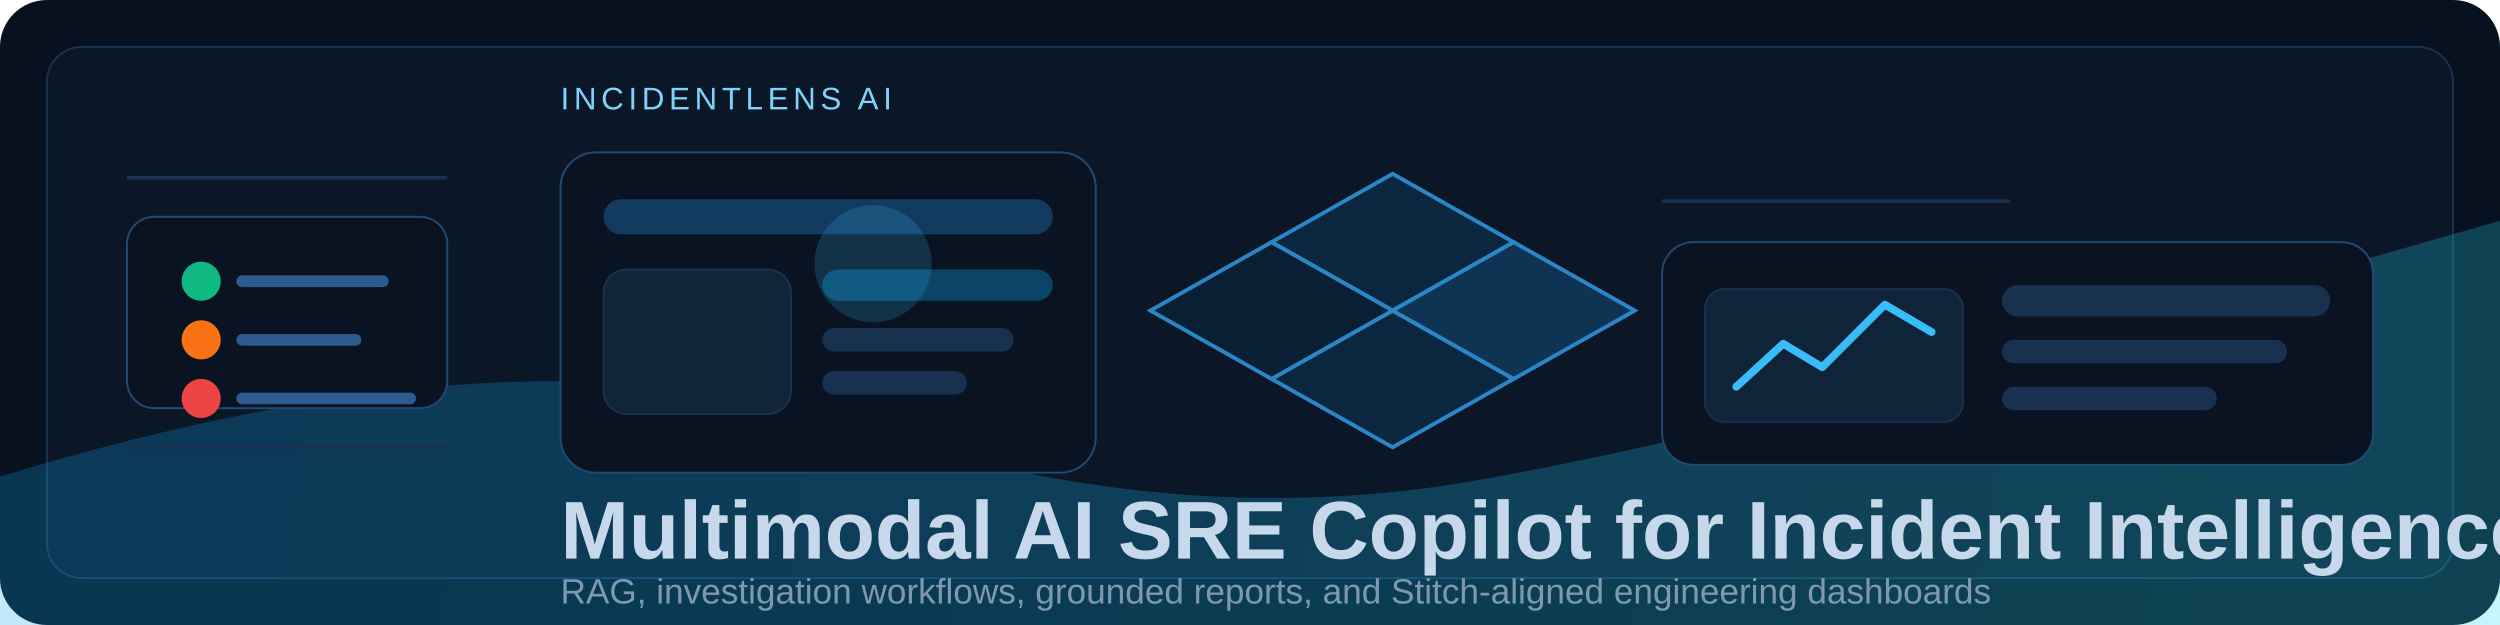
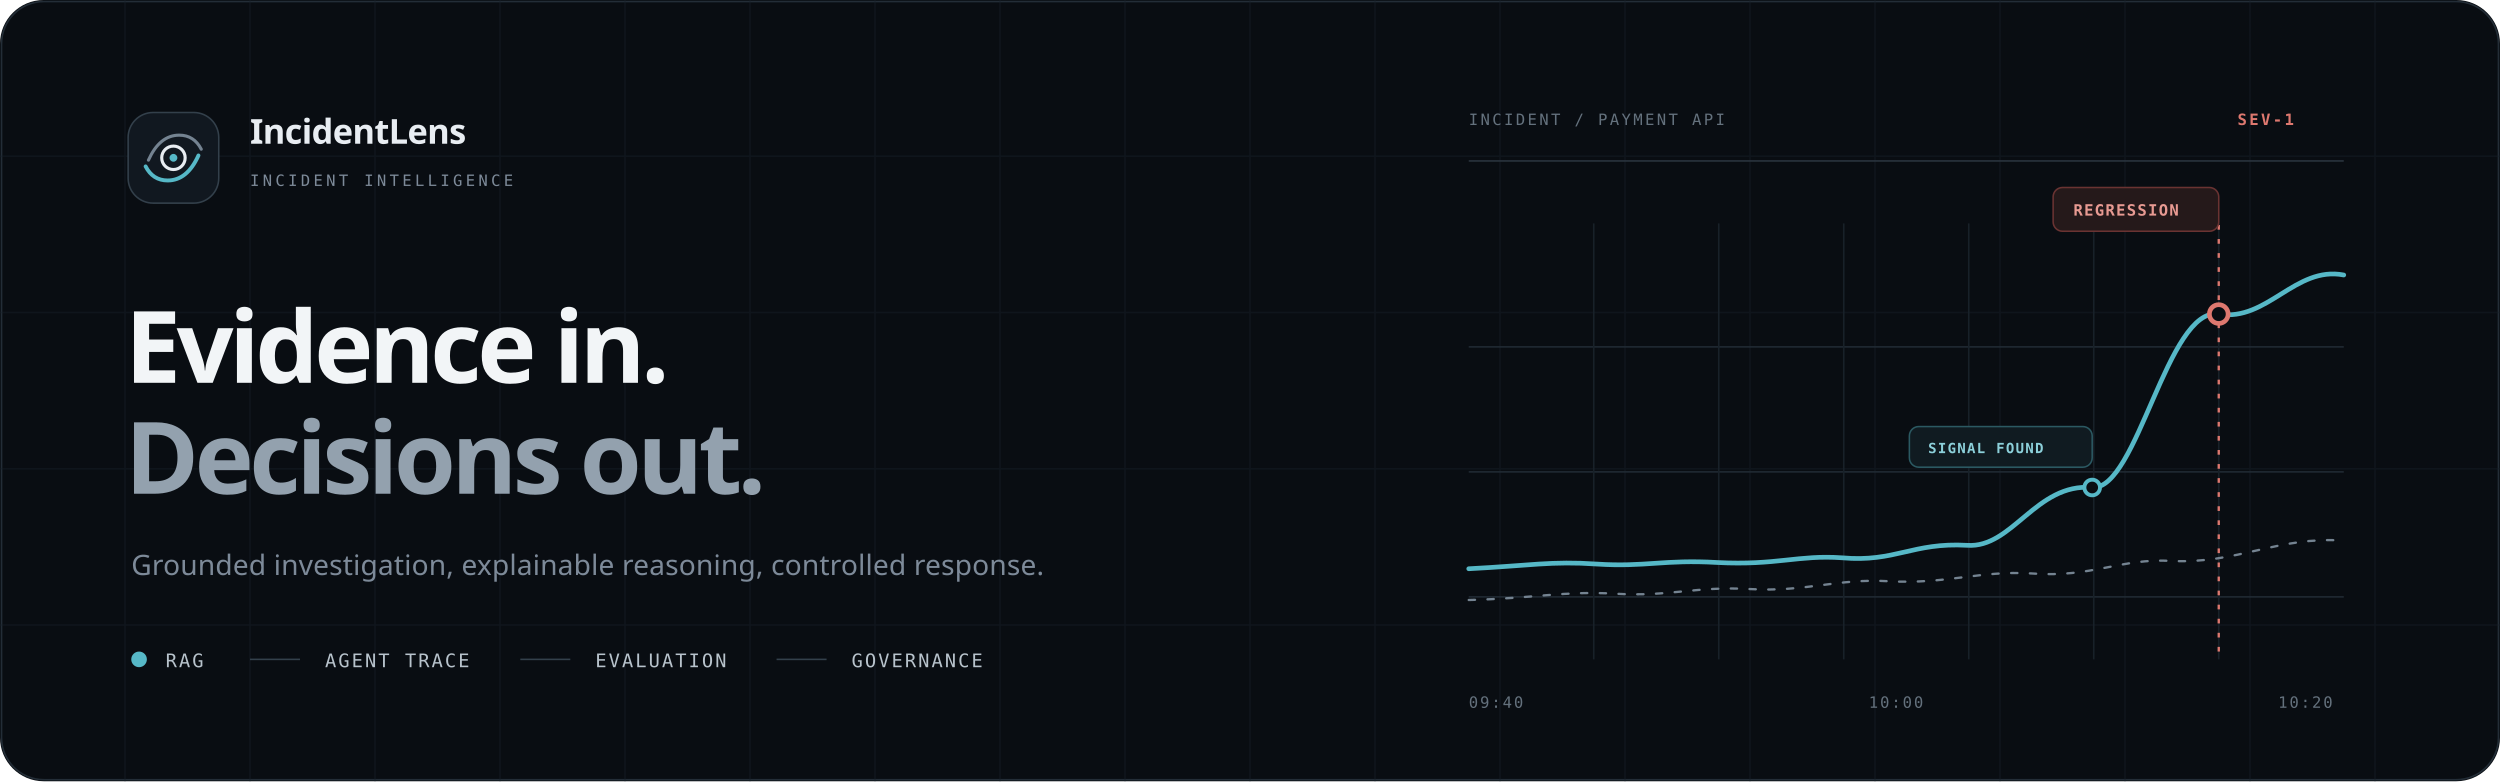
- <svg xmlns="http://www.w3.org/2000/svg" width="1280" height="320" viewBox="0 0 1280 320" fill="none">
-   <rect width="1280" height="320" rx="24" fill="#07111F" />
-   <rect x="24" y="24" width="1232" height="272" rx="18" fill="#0B1627" stroke="#18324F" />
-   <path d="M0 244C179.242 189.408 323.904 180.61 433.986 217.606C544.068 254.602 650.981 264.131 754.724 246.192C858.466 228.253 1033.56 183.867 1280 113.036V320H0V244Z" fill="url(#paint0_linear_0_1)" fill-opacity="0.25" />
-   <path d="M65 91H229" stroke="#17314F" stroke-width="2" />
-   <path d="M65 229H229" stroke="#17314F" stroke-width="2" />
-   <rect x="65" y="111" width="164" height="98" rx="14" fill="#091321" stroke="#214A73" />
-   <circle cx="103" cy="144" r="10" fill="#10B981" />
-   <circle cx="103" cy="174" r="10" fill="#F97316" />
-   <circle cx="103" cy="204" r="10" fill="#EF4444" />
-   <path d="M124 144H196" stroke="#2C5C8D" stroke-width="6" stroke-linecap="round" />
-   <path d="M124 174H182" stroke="#2C5C8D" stroke-width="6" stroke-linecap="round" />
-   <path d="M124 204H210" stroke="#2C5C8D" stroke-width="6" stroke-linecap="round" />
-   <rect x="287" y="78" width="274" height="164" rx="18" fill="#091321" stroke="#214A73" />
-   <rect x="309" y="102" width="230" height="18" rx="9" fill="#123A5F" />
-   <rect x="309" y="138" width="96" height="74" rx="12" fill="#0F2438" stroke="#17314F" />
-   <rect x="421" y="138" width="118" height="16" rx="8" fill="#0EA5E9" fill-opacity="0.35" />
-   <rect x="421" y="168" width="98" height="12" rx="6" fill="#17314F" />
-   <rect x="421" y="190" width="74" height="12" rx="6" fill="#17314F" />
-   <path d="M447 165C463.569 165 477 151.569 477 135C477 118.431 463.569 105 447 105C430.431 105 417 118.431 417 135C417 151.569 430.431 165 447 165Z" fill="#38BDF8" fill-opacity="0.18" />
-   <path d="M713 89L775 124L713 159L651 124L713 89Z" fill="#0B2740" stroke="#2A86C7" stroke-width="2" />
-   <path d="M713 159L775 194L713 229L651 194L713 159Z" fill="#0B2740" stroke="#2A86C7" stroke-width="2" />
-   <path d="M775 124L837 159L775 194L713 159L775 124Z" fill="#0E3353" stroke="#2A86C7" stroke-width="2" />
-   <path d="M651 124L713 159L651 194L589 159L651 124Z" fill="#091F34" stroke="#2A86C7" stroke-width="2" />
-   <path d="M851 103H1029" stroke="#17314F" stroke-width="2" />
-   <rect x="851" y="124" width="364" height="114" rx="16" fill="#091321" stroke="#214A73" />
-   <rect x="873" y="148" width="132" height="68" rx="10" fill="#0F2438" stroke="#17314F" />
-   <path d="M889 198L913 176L933 188L965 156L989 170" stroke="#38BDF8" stroke-width="4" stroke-linecap="round" stroke-linejoin="round" />
-   <rect x="1025" y="146" width="168" height="16" rx="8" fill="#17314F" />
-   <rect x="1025" y="174" width="146" height="12" rx="6" fill="#17314F" />
-   <rect x="1025" y="198" width="110" height="12" rx="6" fill="#17314F" />
-   <text x="287" y="56" fill="#7DD3FC" font-family="Arial, Helvetica, sans-serif" font-size="16" letter-spacing="2.4">INCIDENTLENS AI</text>
-   <text x="287" y="286" fill="#C7D8EA" font-family="Arial, Helvetica, sans-serif" font-size="42" font-weight="700">Multimodal AI SRE Copilot for Incident Intelligence</text>
-   <text x="287" y="309" fill="#7F97B3" font-family="Arial, Helvetica, sans-serif" font-size="18">RAG, investigation workflows, grounded reports, and Stitch-aligned engineering dashboards</text>
-   <defs>
-     <linearGradient id="paint0_linear_0_1" x1="147" y1="148" x2="1118" y2="320" gradientUnits="userSpaceOnUse">
-       <stop stop-color="#0EA5E9" />
-       <stop offset="1" stop-color="#22D3EE" />
-     </linearGradient>
-   </defs>
+ <svg xmlns="http://www.w3.org/2000/svg" width="1600" height="500" viewBox="0 0 1600 500" fill="none" role="img" aria-labelledby="title description">
+   <rect width="1600" height="500" rx="28" fill="#090D12" />
+   <rect x="1" y="1" width="1598" height="498" rx="27" stroke="#26313B" stroke-opacity="0.9" />
+   <g opacity="0.45">
+     <path d="M80 0V500M160 0V500M240 0V500M320 0V500M400 0V500M480 0V500M560 0V500M640 0V500M720 0V500M800 0V500M880 0V500M960 0V500M1040 0V500M1120 0V500M1200 0V500M1280 0V500M1360 0V500M1440 0V500M1520 0V500" stroke="#172029" />
+     <path d="M0 100H1600M0 200H1600M0 300H1600M0 400H1600" stroke="#172029" />
+   </g>
+   <g transform="translate(82 72)">
+     <rect width="58" height="58" rx="16" fill="#111820" stroke="#33404B" />
+     <path d="M13 30.5C17.8 19.8 24.4 14.5 32.7 14.5C39 14.5 43.7 17.5 46.8 23.5" stroke="#748391" stroke-width="2" stroke-linecap="round" />
+     <path d="M45 27.5C40.2 38.2 33.6 43.5 25.3 43.5C19 43.5 14.3 40.5 11.2 34.5" stroke="#56B8C7" stroke-width="2.5" stroke-linecap="round" />
+     <circle cx="29" cy="29" r="7.5" stroke="#E8EDF2" stroke-width="2" />
+     <circle cx="29" cy="29" r="2.5" fill="#56B8C7" />
+   </g>
+   <text x="160" y="92" fill="#E8EDF2" font-family="Geist, ui-sans-serif, sans-serif" font-size="22" font-weight="650" letter-spacing="-0.4">IncidentLens</text>
+   <text x="160" y="119" fill="#7D8A99" font-family="JetBrains Mono, ui-monospace, monospace" font-size="10" font-weight="500" letter-spacing="2.1">INCIDENT INTELLIGENCE</text>
+   <text x="80" y="245" fill="#F2F5F7" font-family="Geist, ui-sans-serif, sans-serif" font-size="64" font-weight="620" letter-spacing="-2.8">Evidence in.</text>
+   <text x="80" y="316" fill="#93A1AE" font-family="Geist, ui-sans-serif, sans-serif" font-size="64" font-weight="620" letter-spacing="-2.8">Decisions out.</text>
+   <text x="84" y="368" fill="#7D8A99" font-family="Geist, ui-sans-serif, sans-serif" font-size="18" font-weight="430" letter-spacing="0.1">Grounded investigation, explainable reasoning, controlled response.</text>
+   <g transform="translate(84 417)">
+     <circle cx="5" cy="5" r="5" fill="#56B8C7" />
+     <text x="22" y="10" fill="#B8C3CC" font-family="JetBrains Mono, ui-monospace, monospace" font-size="12" font-weight="500" letter-spacing="1.3">RAG</text>
+     <path d="M76 5H108" stroke="#33404B" />
+     <text x="124" y="10" fill="#B8C3CC" font-family="JetBrains Mono, ui-monospace, monospace" font-size="12" font-weight="500" letter-spacing="1.3">AGENT TRACE</text>
+     <path d="M249 5H281" stroke="#33404B" />
+     <text x="297" y="10" fill="#B8C3CC" font-family="JetBrains Mono, ui-monospace, monospace" font-size="12" font-weight="500" letter-spacing="1.3">EVALUATION</text>
+     <path d="M413 5H445" stroke="#33404B" />
+     <text x="461" y="10" fill="#B8C3CC" font-family="JetBrains Mono, ui-monospace, monospace" font-size="12" font-weight="500" letter-spacing="1.3">GOVERNANCE</text>
+   </g>
+   <g transform="translate(940 68)">
+     <text x="0" y="12" fill="#64717D" font-family="JetBrains Mono, ui-monospace, monospace" font-size="10" font-weight="500" letter-spacing="1.5">INCIDENT / PAYMENT API</text>
+     <text x="492" y="12" fill="#DE786F" font-family="JetBrains Mono, ui-monospace, monospace" font-size="10" font-weight="600" letter-spacing="1.5">SEV-1</text>
+     <path d="M0 35H560" stroke="#2A343E" />
+     <path d="M0 154H560" stroke="#202A33" />
+     <path d="M0 234H560" stroke="#202A33" />
+     <path d="M0 314H560" stroke="#202A33" />
+     <path d="M80 75V354M160 75V354M240 75V354M320 75V354M400 75V354M480 75V354" stroke="#182129" />
+     <path d="M0 296C39 294 53 291 82 293C113 295 125 290 159 292C197 294 211 287 239 289C273 292 284 279 319 281C348 283 363 241 399 244C428 246 447 128 480 133C511 138 529 102 560 108" stroke="#56B8C7" stroke-width="3" stroke-linecap="round" stroke-linejoin="round" />
+     <path d="M0 316C42 315 61 310 94 312C129 314 145 307 180 309C216 311 236 302 269 304C306 306 327 297 360 299C399 302 417 289 450 291C492 293 518 275 560 278" stroke="#748391" stroke-width="1.5" stroke-linecap="round" stroke-dasharray="4 8" />
+     <path d="M480 76V354" stroke="#DE786F" stroke-width="1.5" stroke-dasharray="3 6" />
+     <circle cx="480" cy="133" r="6" fill="#090D12" stroke="#DE786F" stroke-width="3" />
+     <rect x="374" y="52" width="106" height="28" rx="6" fill="#25191A" stroke="#6A3332" />
+     <text x="387" y="70" fill="#E89A92" font-family="JetBrains Mono, ui-monospace, monospace" font-size="10" font-weight="600" letter-spacing="0.8">REGRESSION</text>
+     <circle cx="399" cy="244" r="5" fill="#090D12" stroke="#56B8C7" stroke-width="2.5" />
+     <rect x="282" y="205" width="117" height="26" rx="6" fill="#101B21" stroke="#2B5962" />
+     <text x="294" y="222" fill="#8CD0DA" font-family="JetBrains Mono, ui-monospace, monospace" font-size="9" font-weight="600" letter-spacing="0.8">SIGNAL FOUND</text>
+     <text x="0" y="385" fill="#64717D" font-family="JetBrains Mono, ui-monospace, monospace" font-size="10" letter-spacing="1.2">09:40</text>
+     <text x="256" y="385" fill="#64717D" font-family="JetBrains Mono, ui-monospace, monospace" font-size="10" letter-spacing="1.2">10:00</text>
+     <text x="518" y="385" fill="#64717D" font-family="JetBrains Mono, ui-monospace, monospace" font-size="10" letter-spacing="1.2">10:20</text>
+   </g>
</svg>
